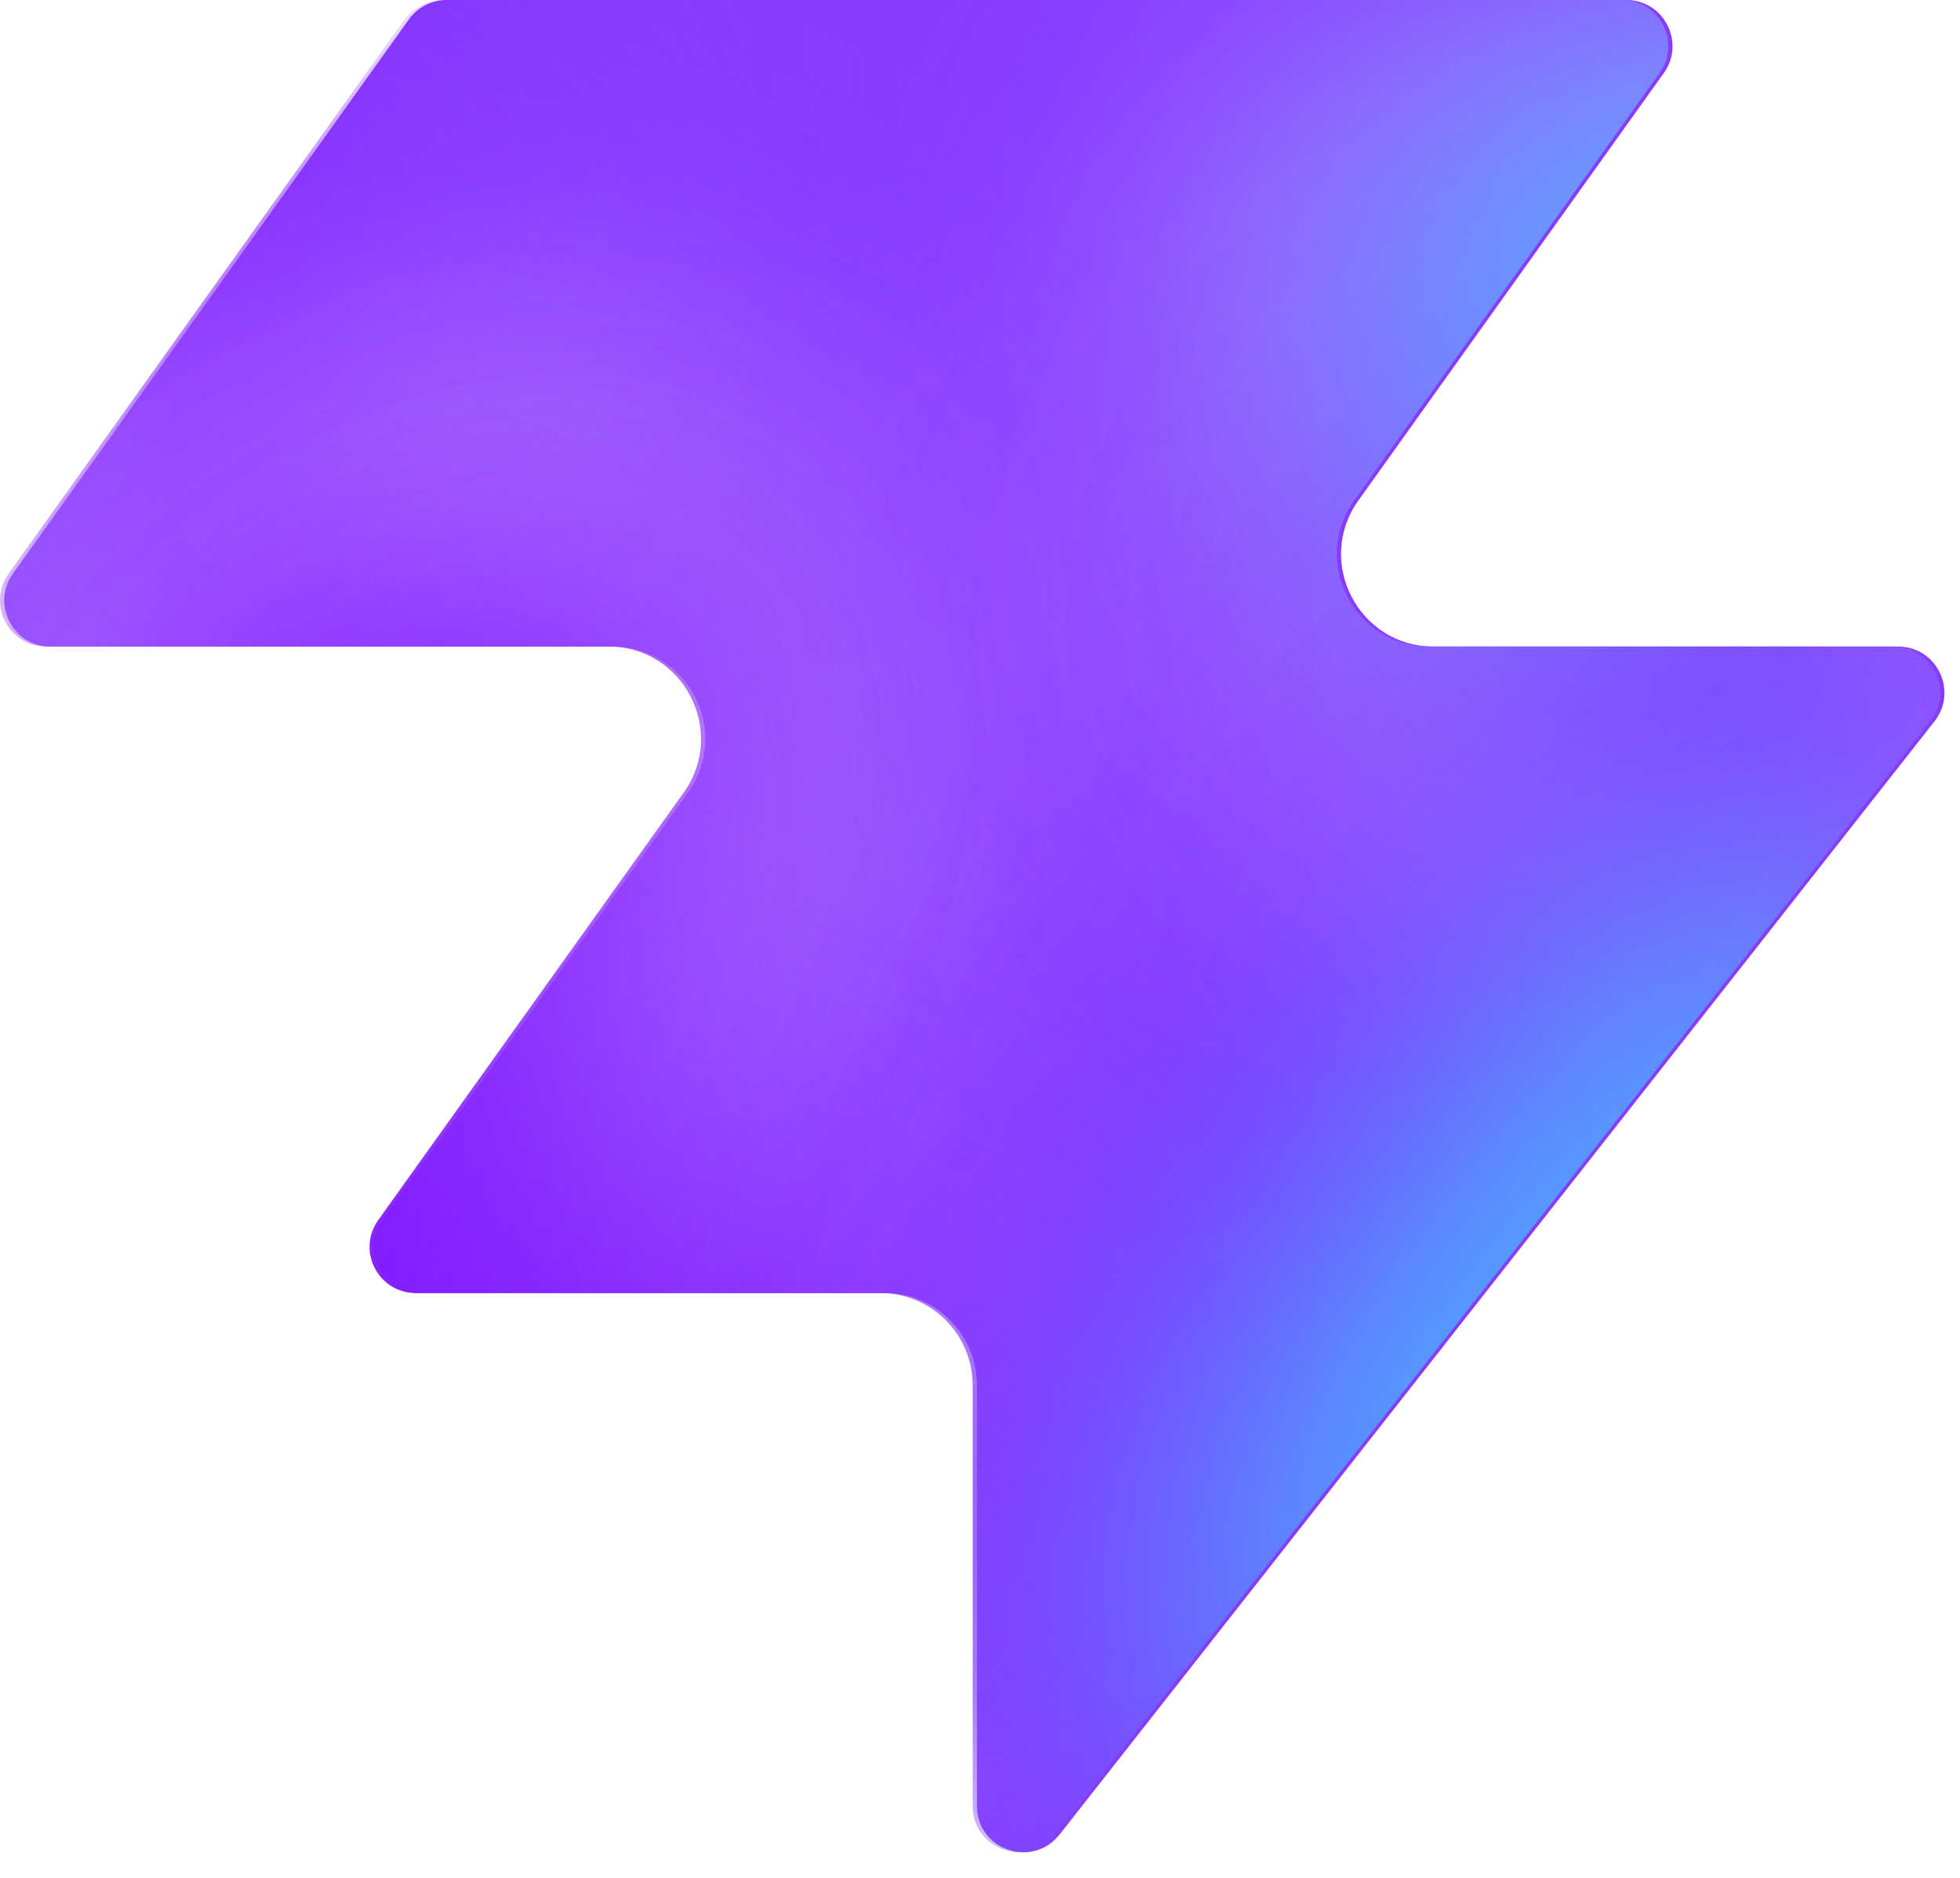
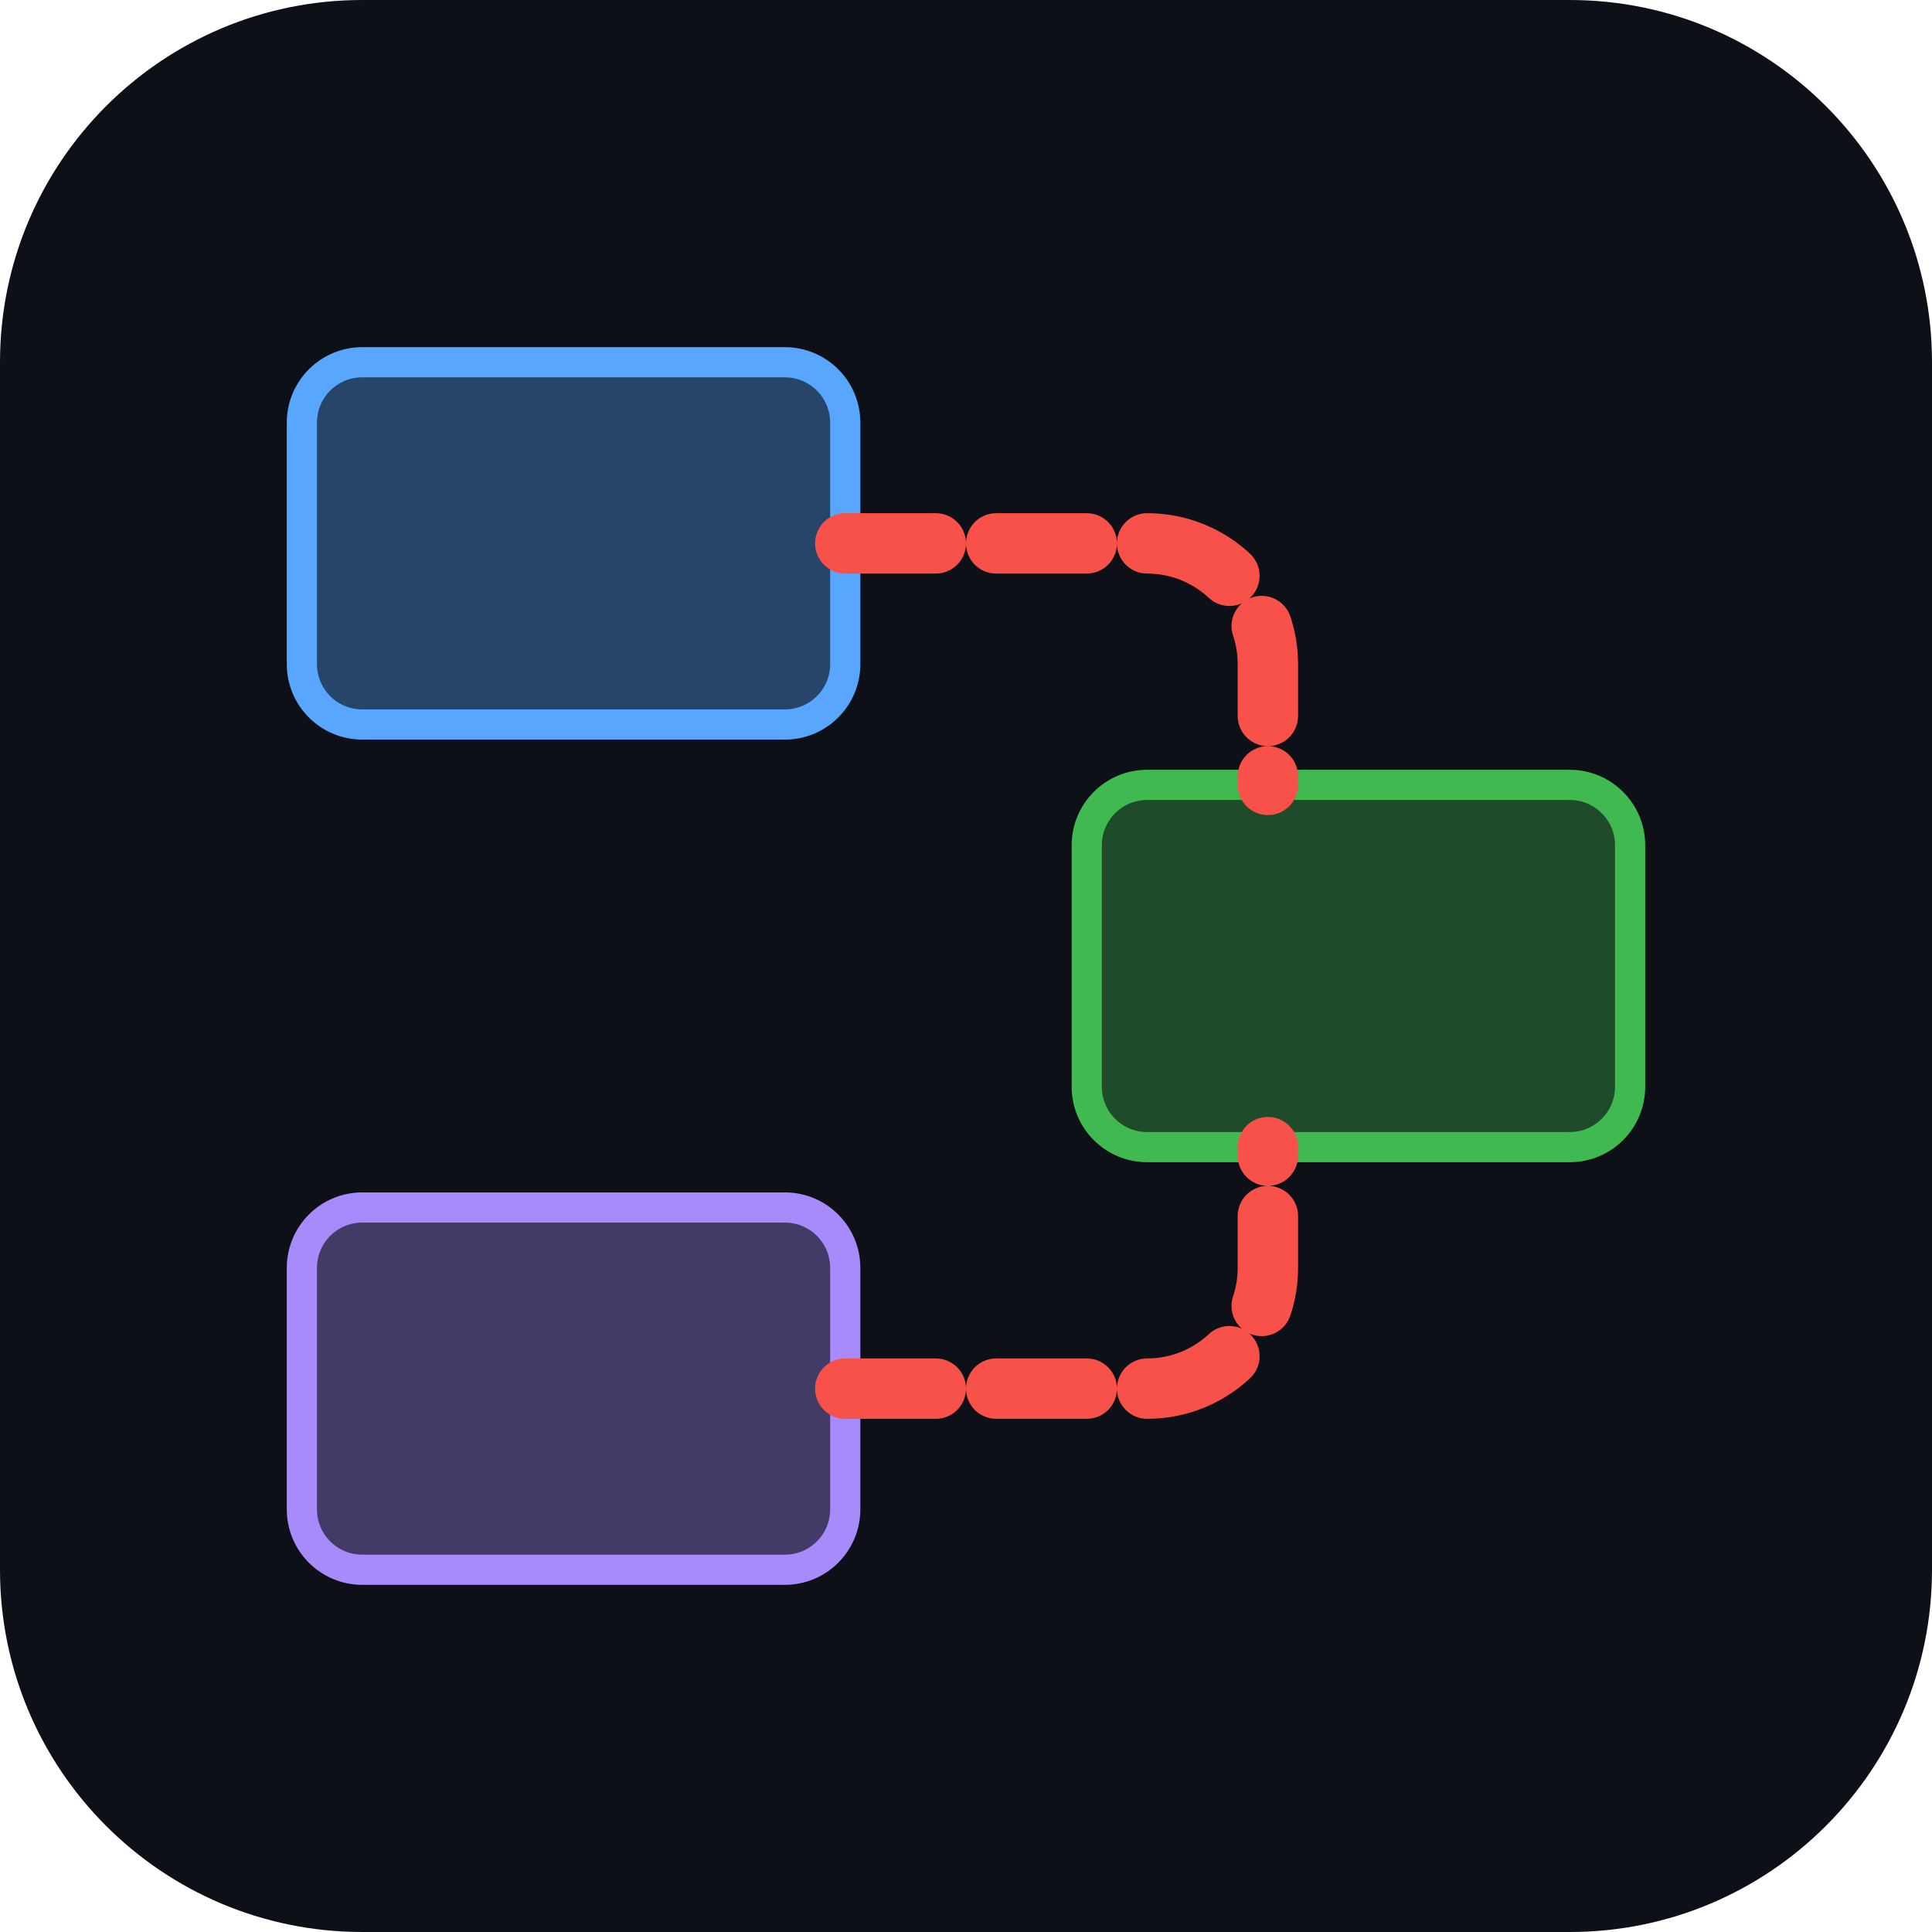
- <svg xmlns="http://www.w3.org/2000/svg" width="48" height="46" fill="none" viewBox="0 0 48 46">
-   <path fill="#863bff" d="M25.946 44.938c-.664.845-2.021.375-2.021-.698V33.937a2.26 2.26 0 0 0-2.262-2.262H10.287c-.92 0-1.456-1.04-.92-1.788l7.48-10.471c1.07-1.497 0-3.578-1.842-3.578H1.237c-.92 0-1.456-1.04-.92-1.788L10.013.474c.214-.297.556-.474.92-.474h28.894c.92 0 1.456 1.04.92 1.788l-7.48 10.471c-1.07 1.498 0 3.579 1.842 3.579h11.377c.943 0 1.473 1.088.89 1.83L25.947 44.94z" style="fill:#863bff;fill:color(display-p3 .525 .23 1);fill-opacity:1" />
-   <mask id="a" width="48" height="46" x="0" y="0" maskUnits="userSpaceOnUse" style="mask-type:alpha">
-     <path fill="#000" d="M25.842 44.938c-.664.844-2.021.375-2.021-.698V33.937a2.26 2.26 0 0 0-2.262-2.262H10.183c-.92 0-1.456-1.04-.92-1.788l7.48-10.471c1.07-1.498 0-3.579-1.842-3.579H1.133c-.92 0-1.456-1.04-.92-1.787L9.91.473c.214-.297.556-.474.92-.474h28.894c.92 0 1.456 1.04.92 1.788l-7.48 10.471c-1.07 1.498 0 3.578 1.842 3.578h11.377c.943 0 1.473 1.088.89 1.832L25.843 44.94z" style="fill:#000;fill-opacity:1" />
-   </mask>
-   <g mask="url(#a)">
-     <g filter="url(#b)">
-       <ellipse cx="5.508" cy="14.704" fill="#ede6ff" rx="5.508" ry="14.704" style="fill:#ede6ff;fill:color(display-p3 .927 .903 1);fill-opacity:1" transform="matrix(.00324 1 1 -.00324 -4.47 31.516)" />
-     </g>
-     <g filter="url(#c)">
-       <ellipse cx="10.399" cy="29.851" fill="#ede6ff" rx="10.399" ry="29.851" style="fill:#ede6ff;fill:color(display-p3 .927 .903 1);fill-opacity:1" transform="matrix(.00324 1 1 -.00324 -39.328 7.883)" />
-     </g>
-     <g filter="url(#d)">
-       <ellipse cx="5.508" cy="30.487" fill="#7e14ff" rx="5.508" ry="30.487" style="fill:#7e14ff;fill:color(display-p3 .492 .077 1);fill-opacity:1" transform="rotate(89.814 -25.913 -14.639)scale(1 -1)" />
-     </g>
-     <g filter="url(#e)">
-       <ellipse cx="5.508" cy="30.599" fill="#7e14ff" rx="5.508" ry="30.599" style="fill:#7e14ff;fill:color(display-p3 .492 .077 1);fill-opacity:1" transform="rotate(89.814 -32.644 -3.334)scale(1 -1)" />
-     </g>
-     <g filter="url(#f)">
-       <ellipse cx="5.508" cy="30.599" fill="#7e14ff" rx="5.508" ry="30.599" style="fill:#7e14ff;fill:color(display-p3 .492 .077 1);fill-opacity:1" transform="matrix(.00324 1 1 -.00324 -34.34 30.47)" />
-     </g>
-     <g filter="url(#g)">
-       <ellipse cx="14.072" cy="22.078" fill="#ede6ff" rx="14.072" ry="22.078" style="fill:#ede6ff;fill:color(display-p3 .927 .903 1);fill-opacity:1" transform="rotate(93.35 24.506 48.493)scale(-1 1)" />
-     </g>
-     <g filter="url(#h)">
-       <ellipse cx="3.47" cy="21.501" fill="#7e14ff" rx="3.47" ry="21.501" style="fill:#7e14ff;fill:color(display-p3 .492 .077 1);fill-opacity:1" transform="rotate(89.009 28.708 47.59)scale(-1 1)" />
-     </g>
-     <g filter="url(#i)">
-       <ellipse cx="3.47" cy="21.501" fill="#7e14ff" rx="3.47" ry="21.501" style="fill:#7e14ff;fill:color(display-p3 .492 .077 1);fill-opacity:1" transform="rotate(89.009 28.708 47.59)scale(-1 1)" />
-     </g>
-     <g filter="url(#j)">
-       <ellipse cx=".387" cy="8.972" fill="#7e14ff" rx="4.407" ry="29.108" style="fill:#7e14ff;fill:color(display-p3 .492 .077 1);fill-opacity:1" transform="rotate(39.51 .387 8.972)" />
-     </g>
-     <g filter="url(#k)">
-       <ellipse cx="47.523" cy="-6.092" fill="#7e14ff" rx="4.407" ry="29.108" style="fill:#7e14ff;fill:color(display-p3 .492 .077 1);fill-opacity:1" transform="rotate(37.892 47.523 -6.092)" />
-     </g>
-     <g filter="url(#l)">
-       <ellipse cx="41.412" cy="6.333" fill="#47bfff" rx="5.971" ry="9.665" style="fill:#47bfff;fill:color(display-p3 .28 .748 1);fill-opacity:1" transform="rotate(37.892 41.412 6.333)" />
-     </g>
-     <g filter="url(#m)">
-       <ellipse cx="-1.879" cy="38.332" fill="#7e14ff" rx="4.407" ry="29.108" style="fill:#7e14ff;fill:color(display-p3 .492 .077 1);fill-opacity:1" transform="rotate(37.892 -1.88 38.332)" />
-     </g>
-     <g filter="url(#n)">
-       <ellipse cx="-1.879" cy="38.332" fill="#7e14ff" rx="4.407" ry="29.108" style="fill:#7e14ff;fill:color(display-p3 .492 .077 1);fill-opacity:1" transform="rotate(37.892 -1.88 38.332)" />
-     </g>
-     <g filter="url(#o)">
-       <ellipse cx="35.651" cy="29.907" fill="#7e14ff" rx="4.407" ry="29.108" style="fill:#7e14ff;fill:color(display-p3 .492 .077 1);fill-opacity:1" transform="rotate(37.892 35.651 29.907)" />
-     </g>
-     <g filter="url(#p)">
-       <ellipse cx="38.418" cy="32.4" fill="#47bfff" rx="5.971" ry="15.297" style="fill:#47bfff;fill:color(display-p3 .28 .748 1);fill-opacity:1" transform="rotate(37.892 38.418 32.4)" />
-     </g>
-   </g>
-   <defs>
-     <filter id="b" width="60.045" height="41.654" x="-19.77" y="16.149" color-interpolation-filters="sRGB" filterUnits="userSpaceOnUse">
-       <feFlood flood-opacity="0" result="BackgroundImageFix" />
-       <feBlend in="SourceGraphic" in2="BackgroundImageFix" result="shape" />
-       <feGaussianBlur result="effect1_foregroundBlur_2002_17158" stdDeviation="7.659" />
-     </filter>
-     <filter id="c" width="90.34" height="51.437" x="-54.613" y="-7.533" color-interpolation-filters="sRGB" filterUnits="userSpaceOnUse">
-       <feFlood flood-opacity="0" result="BackgroundImageFix" />
-       <feBlend in="SourceGraphic" in2="BackgroundImageFix" result="shape" />
-       <feGaussianBlur result="effect1_foregroundBlur_2002_17158" stdDeviation="7.659" />
-     </filter>
-     <filter id="d" width="79.355" height="29.4" x="-49.64" y="2.03" color-interpolation-filters="sRGB" filterUnits="userSpaceOnUse">
-       <feFlood flood-opacity="0" result="BackgroundImageFix" />
-       <feBlend in="SourceGraphic" in2="BackgroundImageFix" result="shape" />
-       <feGaussianBlur result="effect1_foregroundBlur_2002_17158" stdDeviation="4.596" />
-     </filter>
-     <filter id="e" width="79.579" height="29.4" x="-45.045" y="20.029" color-interpolation-filters="sRGB" filterUnits="userSpaceOnUse">
-       <feFlood flood-opacity="0" result="BackgroundImageFix" />
-       <feBlend in="SourceGraphic" in2="BackgroundImageFix" result="shape" />
-       <feGaussianBlur result="effect1_foregroundBlur_2002_17158" stdDeviation="4.596" />
-     </filter>
-     <filter id="f" width="79.579" height="29.4" x="-43.513" y="21.178" color-interpolation-filters="sRGB" filterUnits="userSpaceOnUse">
-       <feFlood flood-opacity="0" result="BackgroundImageFix" />
-       <feBlend in="SourceGraphic" in2="BackgroundImageFix" result="shape" />
-       <feGaussianBlur result="effect1_foregroundBlur_2002_17158" stdDeviation="4.596" />
-     </filter>
-     <filter id="g" width="74.749" height="58.852" x="15.756" y="-17.901" color-interpolation-filters="sRGB" filterUnits="userSpaceOnUse">
-       <feFlood flood-opacity="0" result="BackgroundImageFix" />
-       <feBlend in="SourceGraphic" in2="BackgroundImageFix" result="shape" />
-       <feGaussianBlur result="effect1_foregroundBlur_2002_17158" stdDeviation="7.659" />
-     </filter>
-     <filter id="h" width="61.377" height="25.362" x="23.548" y="2.284" color-interpolation-filters="sRGB" filterUnits="userSpaceOnUse">
-       <feFlood flood-opacity="0" result="BackgroundImageFix" />
-       <feBlend in="SourceGraphic" in2="BackgroundImageFix" result="shape" />
-       <feGaussianBlur result="effect1_foregroundBlur_2002_17158" stdDeviation="4.596" />
-     </filter>
-     <filter id="i" width="61.377" height="25.362" x="23.548" y="2.284" color-interpolation-filters="sRGB" filterUnits="userSpaceOnUse">
-       <feFlood flood-opacity="0" result="BackgroundImageFix" />
-       <feBlend in="SourceGraphic" in2="BackgroundImageFix" result="shape" />
-       <feGaussianBlur result="effect1_foregroundBlur_2002_17158" stdDeviation="4.596" />
-     </filter>
-     <filter id="j" width="56.045" height="63.649" x="-27.636" y="-22.853" color-interpolation-filters="sRGB" filterUnits="userSpaceOnUse">
-       <feFlood flood-opacity="0" result="BackgroundImageFix" />
-       <feBlend in="SourceGraphic" in2="BackgroundImageFix" result="shape" />
-       <feGaussianBlur result="effect1_foregroundBlur_2002_17158" stdDeviation="4.596" />
-     </filter>
-     <filter id="k" width="54.814" height="64.646" x="20.116" y="-38.415" color-interpolation-filters="sRGB" filterUnits="userSpaceOnUse">
-       <feFlood flood-opacity="0" result="BackgroundImageFix" />
-       <feBlend in="SourceGraphic" in2="BackgroundImageFix" result="shape" />
-       <feGaussianBlur result="effect1_foregroundBlur_2002_17158" stdDeviation="4.596" />
-     </filter>
-     <filter id="l" width="33.541" height="35.313" x="24.641" y="-11.323" color-interpolation-filters="sRGB" filterUnits="userSpaceOnUse">
-       <feFlood flood-opacity="0" result="BackgroundImageFix" />
-       <feBlend in="SourceGraphic" in2="BackgroundImageFix" result="shape" />
-       <feGaussianBlur result="effect1_foregroundBlur_2002_17158" stdDeviation="4.596" />
-     </filter>
-     <filter id="m" width="54.814" height="64.646" x="-29.286" y="6.009" color-interpolation-filters="sRGB" filterUnits="userSpaceOnUse">
-       <feFlood flood-opacity="0" result="BackgroundImageFix" />
-       <feBlend in="SourceGraphic" in2="BackgroundImageFix" result="shape" />
-       <feGaussianBlur result="effect1_foregroundBlur_2002_17158" stdDeviation="4.596" />
-     </filter>
-     <filter id="n" width="54.814" height="64.646" x="-29.286" y="6.009" color-interpolation-filters="sRGB" filterUnits="userSpaceOnUse">
-       <feFlood flood-opacity="0" result="BackgroundImageFix" />
-       <feBlend in="SourceGraphic" in2="BackgroundImageFix" result="shape" />
-       <feGaussianBlur result="effect1_foregroundBlur_2002_17158" stdDeviation="4.596" />
-     </filter>
-     <filter id="o" width="54.814" height="64.646" x="8.244" y="-2.416" color-interpolation-filters="sRGB" filterUnits="userSpaceOnUse">
-       <feFlood flood-opacity="0" result="BackgroundImageFix" />
-       <feBlend in="SourceGraphic" in2="BackgroundImageFix" result="shape" />
-       <feGaussianBlur result="effect1_foregroundBlur_2002_17158" stdDeviation="4.596" />
-     </filter>
-     <filter id="p" width="39.409" height="43.623" x="18.713" y="10.588" color-interpolation-filters="sRGB" filterUnits="userSpaceOnUse">
-       <feFlood flood-opacity="0" result="BackgroundImageFix" />
-       <feBlend in="SourceGraphic" in2="BackgroundImageFix" result="shape" />
-       <feGaussianBlur result="effect1_foregroundBlur_2002_17158" stdDeviation="4.596" />
-     </filter>
-   </defs>
+ <svg xmlns="http://www.w3.org/2000/svg" width="64" height="64" viewBox="0 0 64 64" fill="none">
+   <rect width="64" height="64" rx="12" fill="#0d1117" />
+   <rect x="10" y="12" width="18" height="12" rx="2" fill="#58a6ff" fill-opacity="0.35" stroke="#58a6ff" />
+   <rect x="36" y="26" width="18" height="12" rx="2" fill="#3fb950" fill-opacity="0.35" stroke="#3fb950" />
+   <rect x="10" y="40" width="18" height="12" rx="2" fill="#a78bfa" fill-opacity="0.35" stroke="#a78bfa" />
+   <path d="M28 18h10a4 4 0 0 1 4 4v4M28 46h10a4 4 0 0 0 4-4v-4" stroke="#f85149" stroke-width="2" stroke-dasharray="3 2" stroke-linecap="round" />
</svg>
